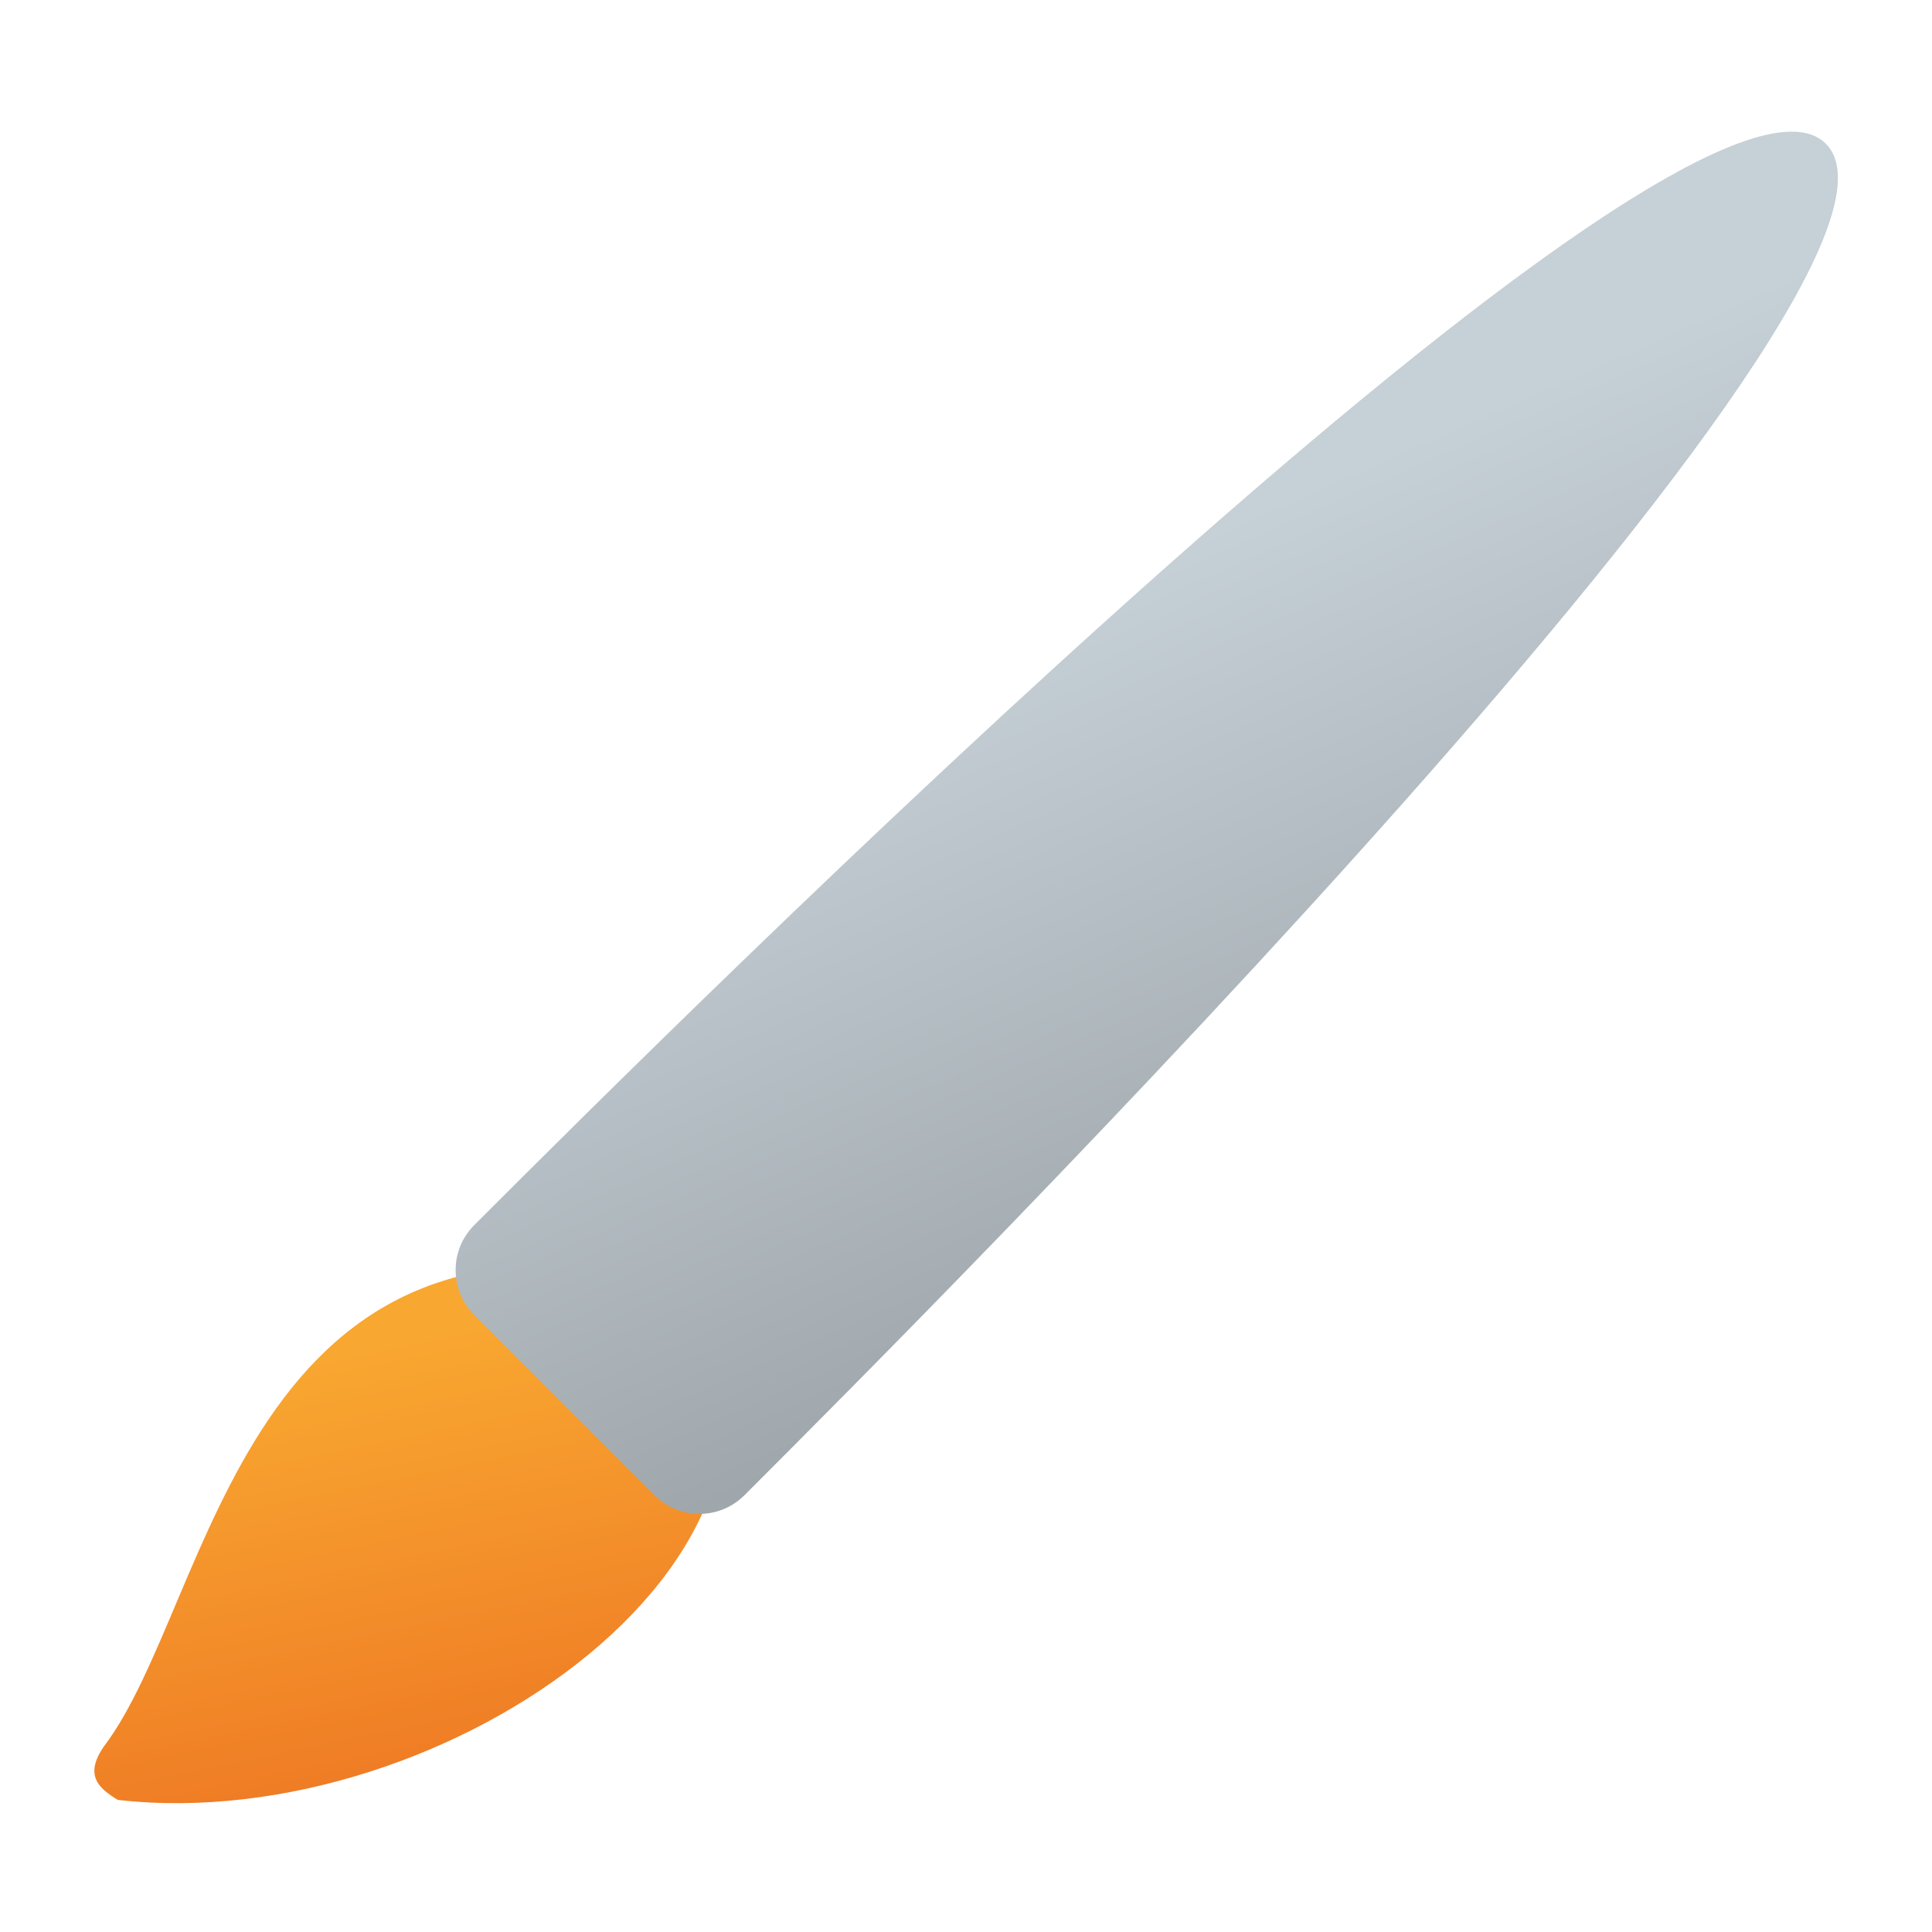
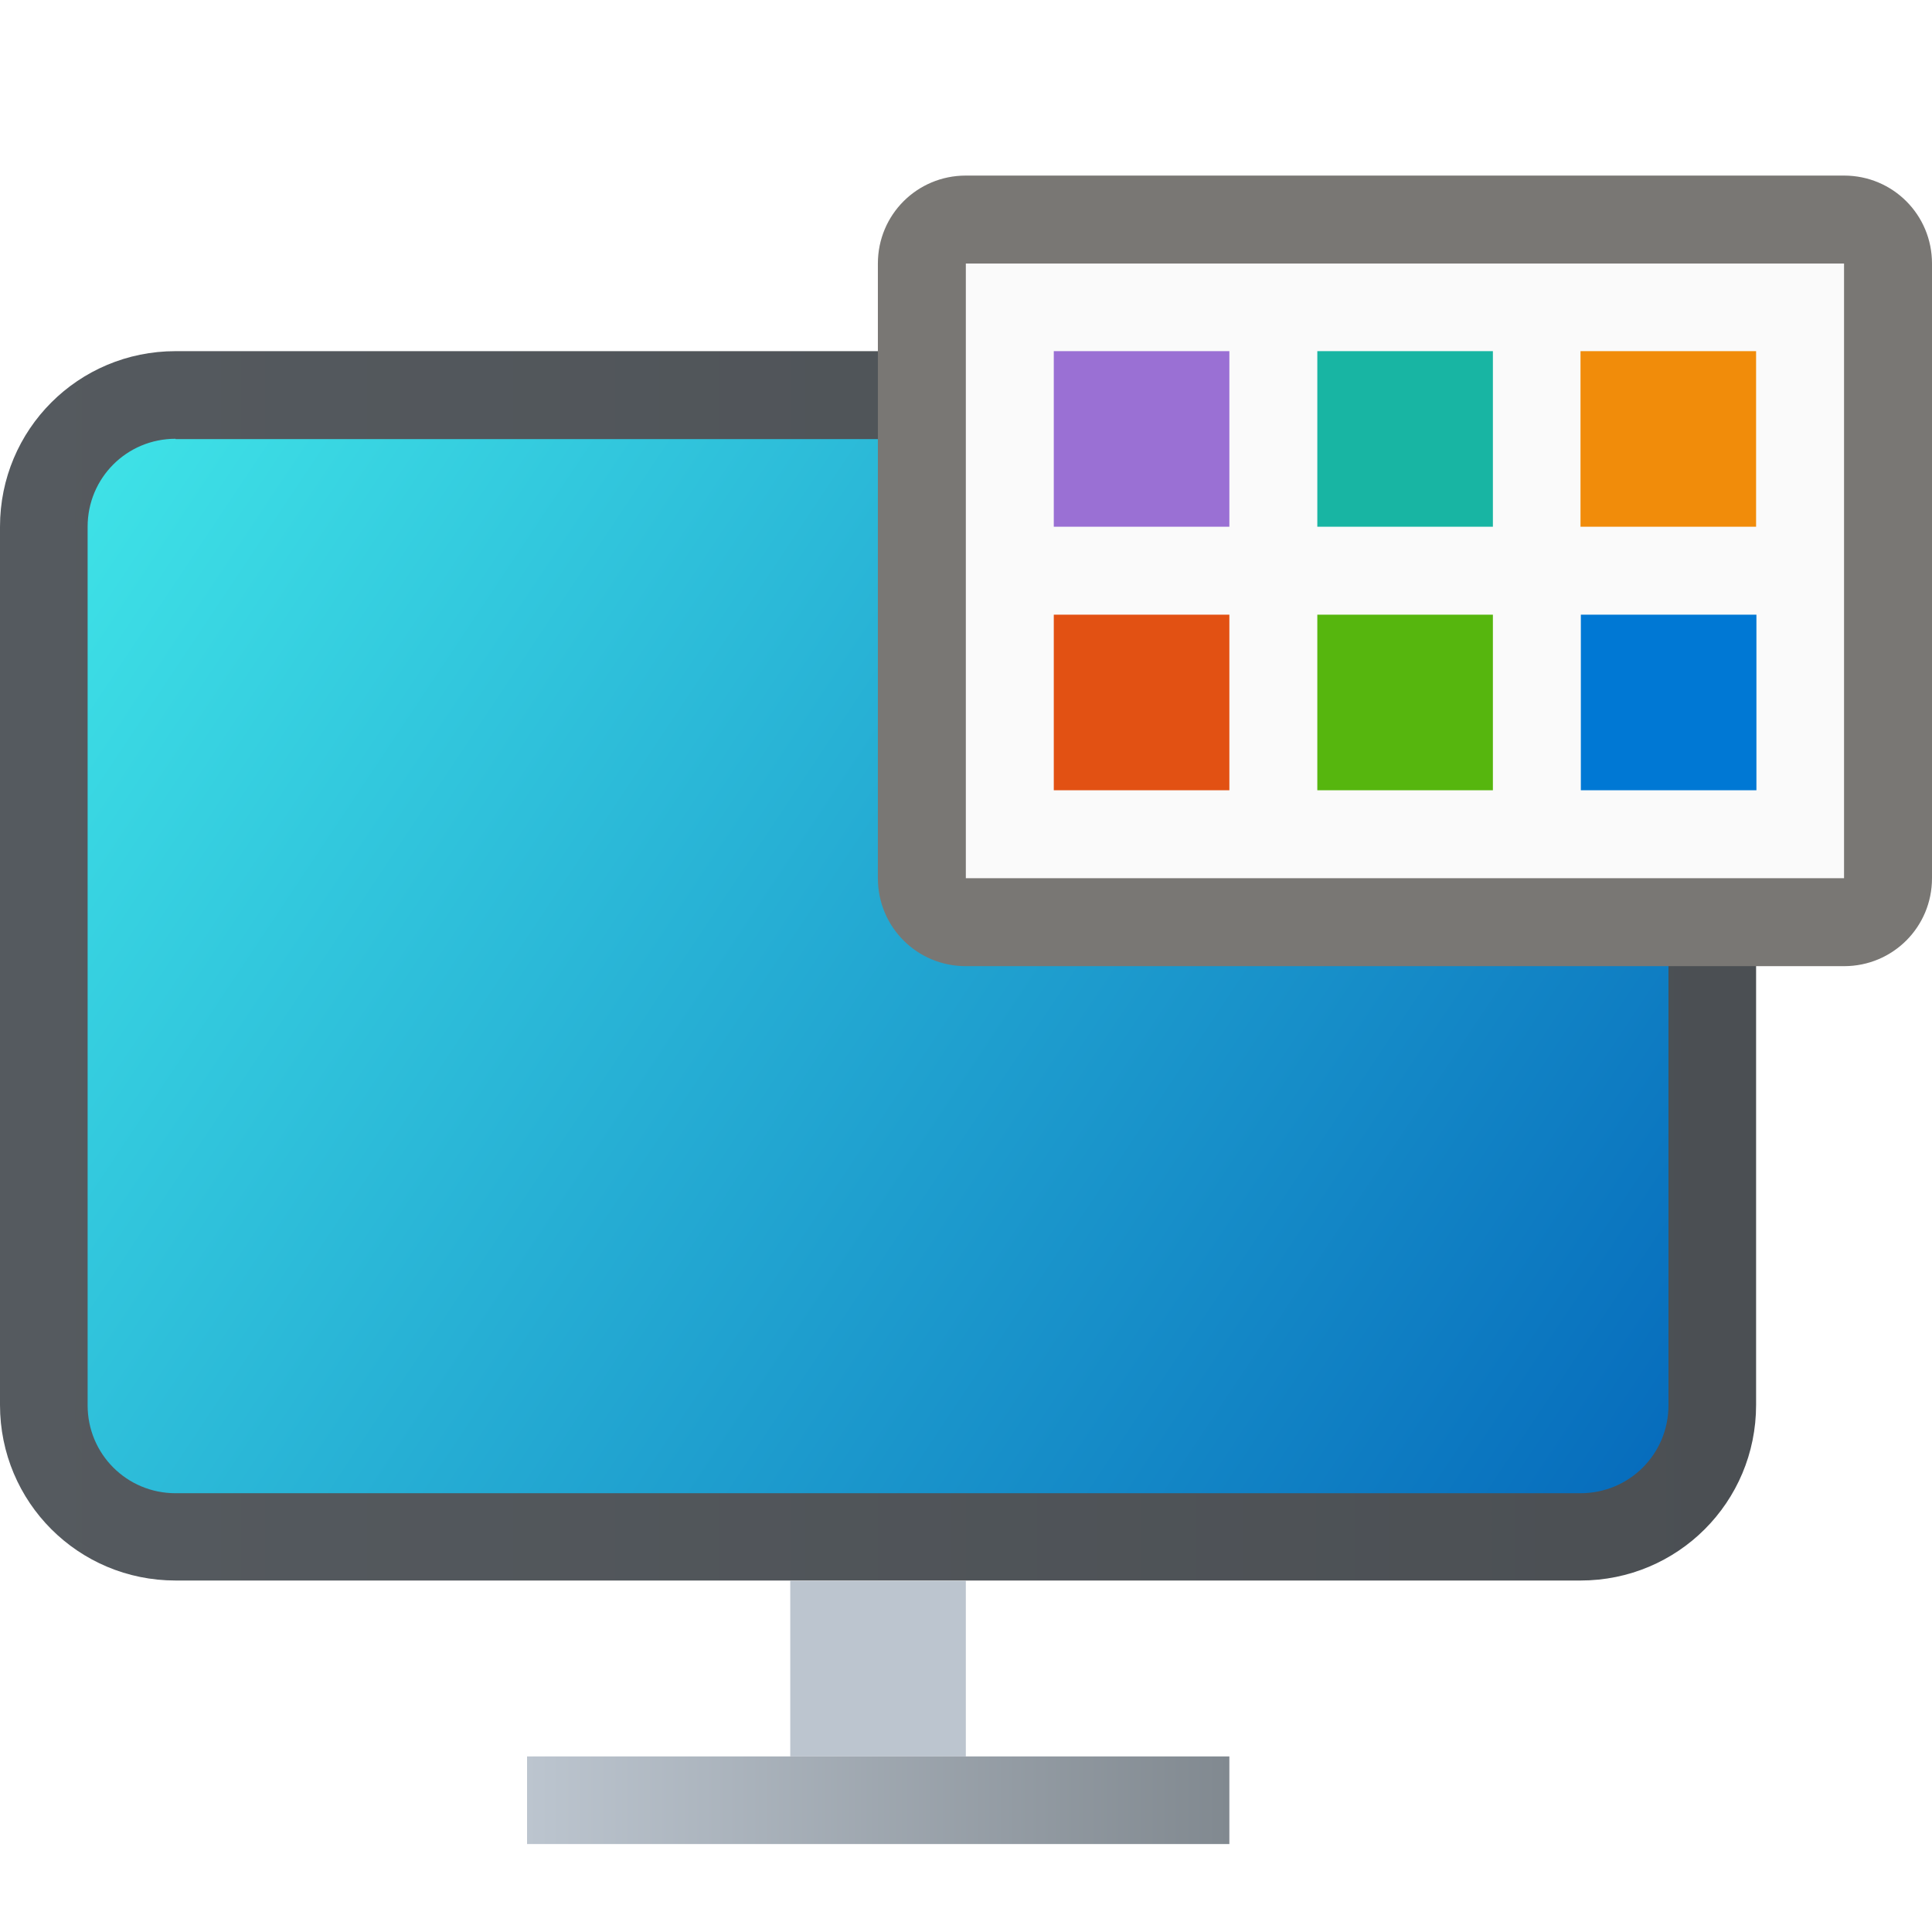
<svg xmlns="http://www.w3.org/2000/svg" xmlns:xlink="http://www.w3.org/1999/xlink" width="22" height="22" viewBox="0 0 5.821 5.821" version="1.1" id="svg5">
  <defs id="defs2">
-     <linearGradient xlink:href="#linearGradient2353" id="linearGradient1623" x1="1.49" y1="0.968" x2="3.97" y2="1.952" gradientUnits="userSpaceOnUse" gradientTransform="matrix(0.9652268,0.9652268,-0.9958611,0.9958611,3.168264,-0.8065936)" />
-     <linearGradient id="linearGradient34770">
-       <stop style="stop-color:#f8a731;stop-opacity:1;" offset="0" id="stop34766" />
-       <stop style="stop-color:#ea631d;stop-opacity:1" offset="1" id="stop34768" />
+     <linearGradient id="linearGradient2986">
+       <stop style="stop-color:#818990;stop-opacity:1;" offset="0" id="stop2982" />
+       <stop style="stop-color:#bcc5cf;stop-opacity:1" offset="1" id="stop2984" />
    </linearGradient>
-     <linearGradient xlink:href="#linearGradient34770" id="linearGradient5000" x1="1.389" y1="-3.175" x2="2.796" y2="-4.144" gradientUnits="userSpaceOnUse" gradientTransform="matrix(0.821511,0.821511,0.8543616,-0.8543616,2.844097,0.1786964)" />
-     <linearGradient id="linearGradient2353">
-       <stop style="stop-color:#c6d0d7;stop-opacity:1;" offset="0" id="stop2349" />
-       <stop style="stop-color:#82888b;stop-opacity:1" offset="1" id="stop2351" />
+     <linearGradient id="linearGradient2301">
+       <stop style="stop-color:#3fe3e7;stop-opacity:1;" offset="0" id="stop2297" />
+       <stop style="stop-color:#066bbc;stop-opacity:1" offset="1" id="stop2299" />
    </linearGradient>
+     <linearGradient id="linearGradient1116">
+       <stop style="stop-color:#555a5f;stop-opacity:1;" offset="0" id="stop1112" />
+       <stop style="stop-color:#4b4f53;stop-opacity:1" offset="1" id="stop1114" />
+     </linearGradient>
+     <linearGradient xlink:href="#linearGradient2986" id="linearGradient2988" x1="0.093" y1="13.471" x2="-3.29" y2="13.471" gradientUnits="userSpaceOnUse" gradientTransform="matrix(0.6257892,0,0,0.08094771,3.646085,4.465809)" />
+     <linearGradient xlink:href="#linearGradient1116" id="linearGradient1340" x1="0.827" y1="4.085" x2="6.118" y2="4.085" gradientUnits="userSpaceOnUse" gradientTransform="translate(-0.8268229,-1.174089)" />
+     <linearGradient xlink:href="#linearGradient2301" id="linearGradient1929" x1="0.529" y1="0.794" x2="5.292" y2="3.969" gradientUnits="userSpaceOnUse" gradientTransform="translate(-0.2645833,0.5291666)" />
  </defs>
-   <path id="path6136" style="color:#000000;fill:url(#linearGradient5000);stroke-width:0.313;stroke-linecap:round;stroke-linejoin:round;-inkscape-stroke:none" d="M 2.063,3.871 C 0.726,3.527 0.647,4.822 0.313,5.262 0.252,5.35 0.299,5.389 0.355,5.423 1.348,5.536 2.581,4.654 2.063,3.871 Z" />
-   <path id="path2852" style="color:#000000;fill:url(#linearGradient1623);fill-opacity:1;stroke-width:0.367;stroke-linecap:round;stroke-linejoin:round;-inkscape-stroke:none" d="M 5.501,0.433 C 5.095,0.028 1.99,3.13 1.436,3.684 c -0.002,0.002 -0.005,0.005 -0.007,0.007 -0.075,0.075 -0.075,0.196 0,0.271 l 0.543,0.543 c 0.075,0.075 0.196,0.075 0.271,0 0.002,-0.002 0.005,-0.004 0.007,-0.007 C 2.804,3.944 5.907,0.839 5.501,0.433 Z" />
+   <path id="rect958" style="fill:#bcc5cf;stroke-width:1.08;stroke-linecap:round;stroke-linejoin:round" d="m 2.381,4.763 h 0.529 l -5e-7,0.529 H 2.381 Z" />
+   <path id="rect2848" style="fill:url(#linearGradient2988);stroke-width:0.298;stroke-linecap:round;stroke-linejoin:round" d="M 1.588,5.292 H 3.704 V 5.556 H 1.588 Z" />
+   <path id="rect1538" style="fill:url(#linearGradient1340);stroke-width:0.132;stroke-linejoin:round" d="m 0.529,1.058 h 4.233 c 0.293,0 0.529,0.236 0.529,0.529 v 2.646 c 0,0.293 -0.236,0.529 -0.529,0.529 H 0.529 C 0.236,4.762 0,4.526 0,4.233 V 1.587 C 0,1.294 0.236,1.058 0.529,1.058 Z" />
+   <path id="rect1841" style="fill:url(#linearGradient1929);stroke-width:0.132;stroke-linejoin:round" d="m 0.529,1.323 h 4.233 c 0.147,0 0.265,0.118 0.265,0.265 v 2.646 c 0,0.147 -0.118,0.265 -0.265,0.265 H 0.529 c -0.147,0 -0.265,-0.118 -0.265,-0.265 V 1.587 c 0,-0.147 0.118,-0.265 0.265,-0.265 z" />
+   <path id="rect45946" style="fill:#797774;stroke-width:0.137;stroke-linecap:round;stroke-linejoin:round" d="m 2.91,0.529 h 2.646 c 0.147,0 0.265,0.118 0.265,0.265 V 2.646 c 0,0.147 -0.118,0.265 -0.265,0.265 H 2.91 c -0.147,0 -0.265,-0.118 -0.265,-0.265 V 0.794 c 0,-0.147 0.118,-0.265 0.265,-0.265 z" />
+   <rect style="fill:#fafafa;fill-opacity:1;stroke-width:0.75;stroke-linecap:round;stroke-linejoin:round" id="rect962" width="2.646" height="1.852" x="2.91" y="0.794" />
+   <rect style="fill:#0078d4;fill-opacity:1;stroke-width:0.109;stroke-linecap:round;stroke-linejoin:round" id="rect54151" width="0.529" height="0.529" x="4.763" y="1.852" />
+   <rect style="fill:#f18c0a;fill-opacity:1;stroke-width:0.109;stroke-linecap:round;stroke-linejoin:round" id="rect54153" height="0.529" x="4.762" y="1.058" width="0.529" />
+   <rect style="fill:#18b5a3;fill-opacity:1;stroke-width:0.109;stroke-linecap:round;stroke-linejoin:round" id="rect61747" width="0.529" height="0.529" x="3.969" y="1.058" />
+   <rect style="fill:#56b60e;fill-opacity:1;stroke-width:0.109;stroke-linecap:round;stroke-linejoin:round" id="rect61851" width="0.529" height="0.529" x="3.969" y="1.852" />
+   <rect style="fill:#9a70d4;fill-opacity:1;stroke-width:0.109;stroke-linecap:round;stroke-linejoin:round" id="rect61853" width="0.529" height="0.529" x="3.175" y="1.058" />
+   <rect style="fill:#e25113;fill-opacity:1;stroke-width:0.109;stroke-linecap:round;stroke-linejoin:round" id="rect61855" width="0.529" height="0.529" x="3.175" y="1.852" />
</svg>
